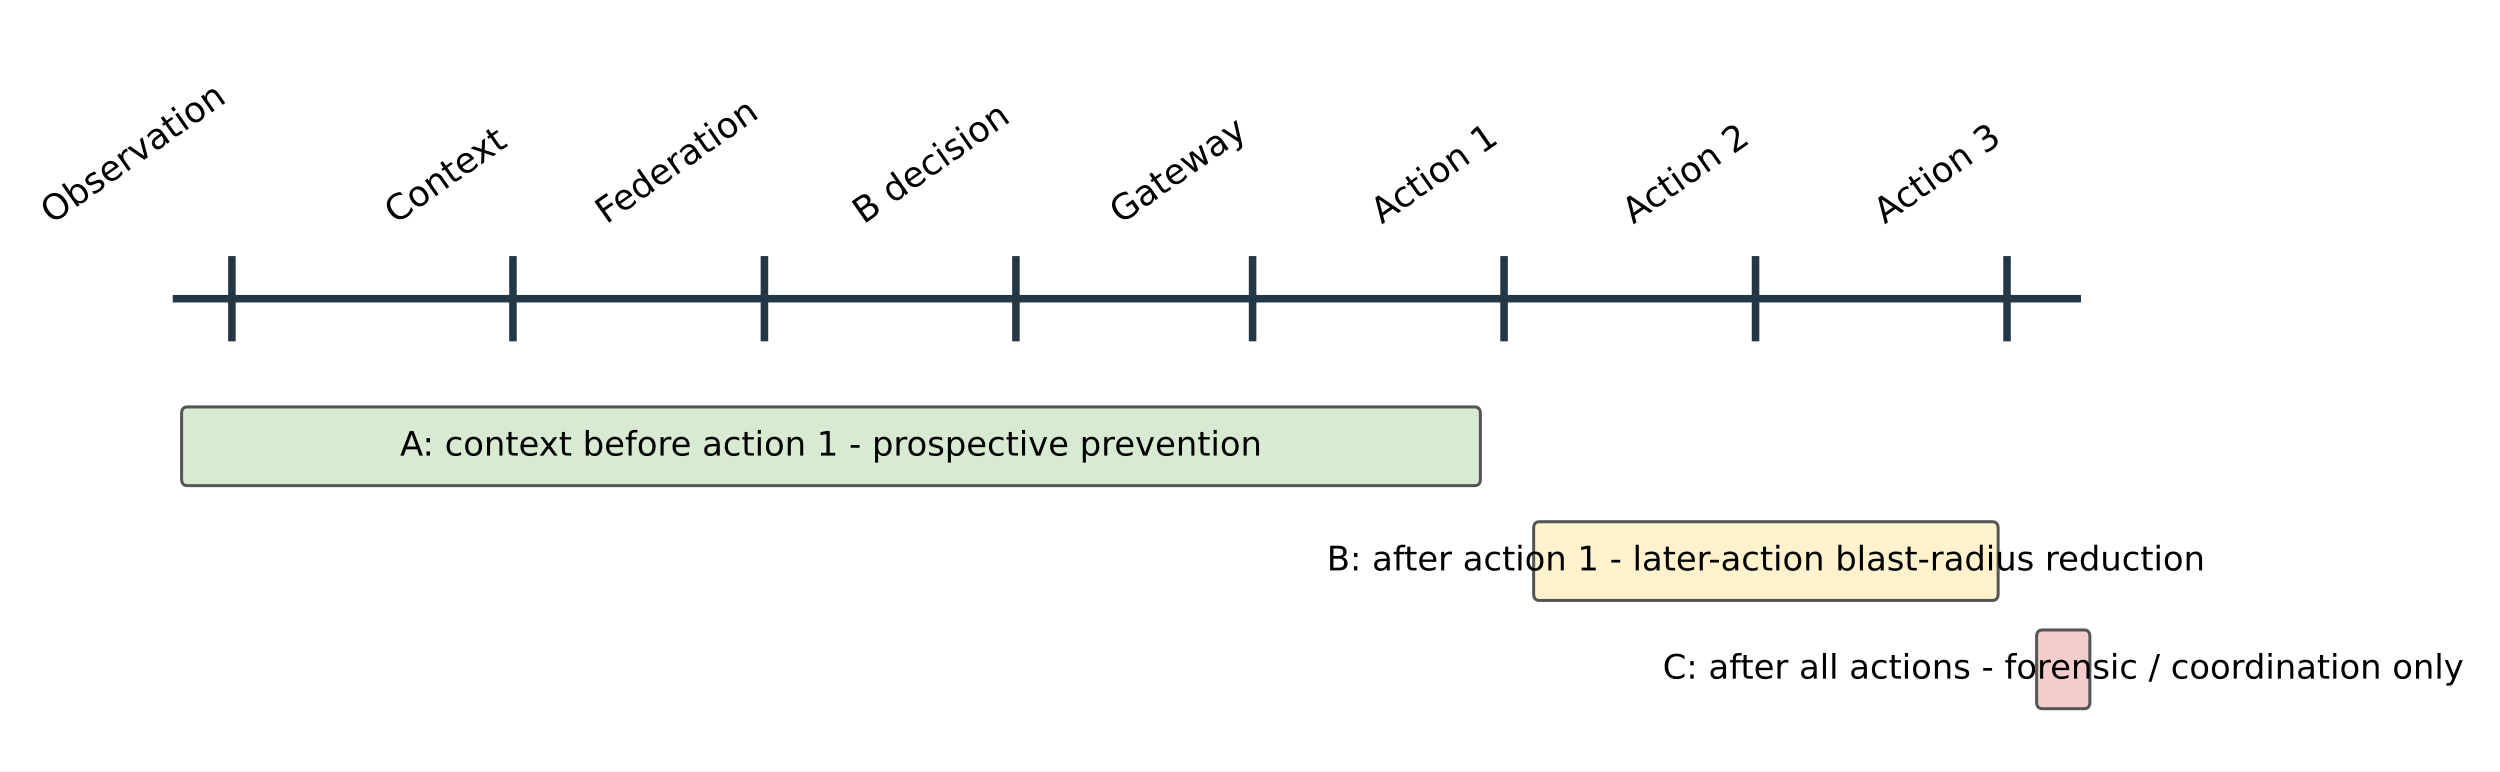
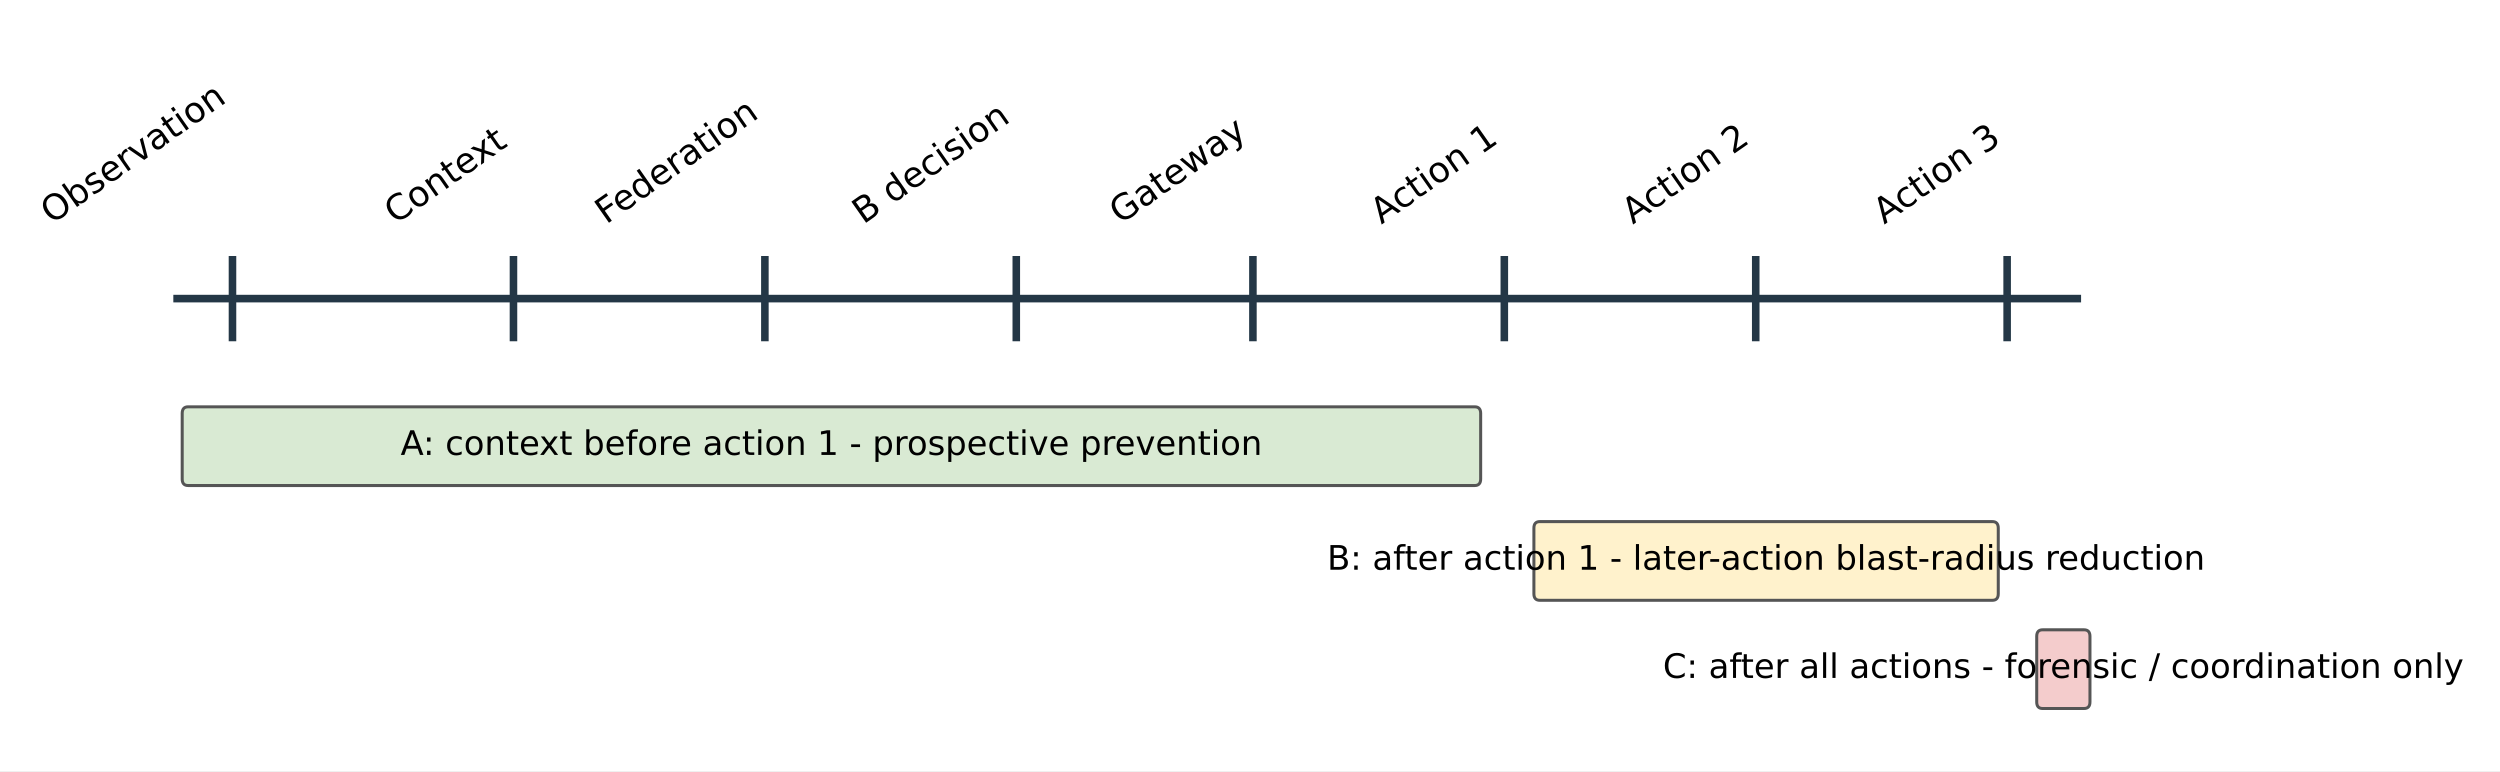
- <svg xmlns="http://www.w3.org/2000/svg" width="495.964pt" height="153pt" viewBox="0 0 495.964 153" version="1.1">
+ <svg xmlns="http://www.w3.org/2000/svg" width="496.095pt" height="153pt" viewBox="0 0 496.095 153" version="1.1">
  <defs>
    <style type="text/css">*{stroke-linejoin: round; stroke-linecap: butt}</style>
  </defs>
  <g id="figure_1">
    <g id="patch_1">
-       <path d="M 0 153  L 495.964 153  L 495.964 0  L 0 0  z " style="fill: #ffffff" />
+       <path d="M 0 153  L 496.095 153  L 496.095 0  L 0 0  z " style="fill: #ffffff" />
    </g>
    <g id="axes_1">
      <g id="patch_2">
-         <path d="M 37.2 96.346  L 292.516 96.346  Q 293.689 96.346 293.689 95.045  L 293.689 82.031  Q 293.689 80.73 292.516 80.73  L 37.2 80.73  Q 36.026 80.73 36.026 82.031  L 36.026 95.045  Q 36.026 96.346 37.2 96.346  z " clip-path="url(#pbcbfaf77e6)" style="fill: #d9ead3; stroke: #555555; stroke-width: 0.6; stroke-linejoin: miter" />
+         <path d="M 37.329 96.346  L 292.645 96.346  Q 293.819 96.346 293.819 95.045  L 293.819 82.031  Q 293.819 80.73 292.645 80.73  L 37.329 80.73  Q 36.155 80.73 36.155 82.031  L 36.155 95.045  Q 36.155 96.346 37.329 96.346  z " clip-path="url(#pe1e87a320d)" style="fill: #d9ead3; stroke: #555555; stroke-width: 0.6; stroke-linejoin: miter" />
      </g>
      <g id="patch_3">
-         <path d="M 305.428 119.121  L 395.229 119.121  Q 396.403 119.121 396.403 117.82  L 396.403 104.806  Q 396.403 103.504 395.229 103.504  L 305.428 103.504  Q 304.254 103.504 304.254 104.806  L 304.254 117.82  Q 304.254 119.121 305.428 119.121  z " clip-path="url(#pbcbfaf77e6)" style="fill: #fff2cc; stroke: #555555; stroke-width: 0.6; stroke-linejoin: miter" />
+         <path d="M 305.558 119.121  L 395.358 119.121  Q 396.532 119.121 396.532 117.82  L 396.532 104.806  Q 396.532 103.504 395.358 103.504  L 305.558 103.504  Q 304.384 103.504 304.384 104.806  L 304.384 117.82  Q 304.384 119.121 305.558 119.121  z " clip-path="url(#pe1e87a320d)" style="fill: #fff2cc; stroke: #555555; stroke-width: 0.6; stroke-linejoin: miter" />
      </g>
      <g id="patch_4">
-         <path d="M 405.207 140.594  L 413.424 140.594  Q 414.598 140.594 414.598 139.293  L 414.598 126.279  Q 414.598 124.977 413.424 124.977  L 405.207 124.977  Q 404.033 124.977 404.033 126.279  L 404.033 139.293  Q 404.033 140.594 405.207 140.594  z " clip-path="url(#pbcbfaf77e6)" style="fill: #f4cccc; stroke: #555555; stroke-width: 0.6; stroke-linejoin: miter" />
+         <path d="M 405.336 140.594  L 413.553 140.594  Q 414.727 140.594 414.727 139.293  L 414.727 126.279  Q 414.727 124.977 413.553 124.977  L 405.336 124.977  Q 404.162 124.977 404.162 126.279  L 404.162 139.293  Q 404.162 140.594 405.336 140.594  z " clip-path="url(#pe1e87a320d)" style="fill: #f4cccc; stroke: #555555; stroke-width: 0.6; stroke-linejoin: miter" />
      </g>
      <g id="LineCollection_1">
-         <path d="M 34.265 59.256  L 412.837 59.256  " clip-path="url(#pbcbfaf77e6)" style="fill: none; stroke: #243746; stroke-width: 1.5" />
+         <path d="M 34.394 59.256  L 412.966 59.256  " clip-path="url(#pe1e87a320d)" style="fill: none; stroke: #243746; stroke-width: 1.5" />
      </g>
      <g id="LineCollection_2">
-         <path d="M 46.004 67.715  L 46.004 50.797  " clip-path="url(#pbcbfaf77e6)" style="fill: none; stroke: #243746; stroke-width: 1.5" />
+         <path d="M 46.133 67.715  L 46.133 50.797  " clip-path="url(#pe1e87a320d)" style="fill: none; stroke: #243746; stroke-width: 1.5" />
      </g>
      <g id="LineCollection_3">
-         <path d="M 101.762 67.715  L 101.762 50.797  " clip-path="url(#pbcbfaf77e6)" style="fill: none; stroke: #243746; stroke-width: 1.5" />
+         <path d="M 101.892 67.715  L 101.892 50.797  " clip-path="url(#pe1e87a320d)" style="fill: none; stroke: #243746; stroke-width: 1.5" />
      </g>
      <g id="LineCollection_4">
-         <path d="M 151.652 67.715  L 151.652 50.797  " clip-path="url(#pbcbfaf77e6)" style="fill: none; stroke: #243746; stroke-width: 1.5" />
+         <path d="M 151.781 67.715  L 151.781 50.797  " clip-path="url(#pe1e87a320d)" style="fill: none; stroke: #243746; stroke-width: 1.5" />
      </g>
      <g id="LineCollection_5">
-         <path d="M 201.541 67.715  L 201.541 50.797  " clip-path="url(#pbcbfaf77e6)" style="fill: none; stroke: #243746; stroke-width: 1.5" />
+         <path d="M 201.67 67.715  L 201.67 50.797  " clip-path="url(#pe1e87a320d)" style="fill: none; stroke: #243746; stroke-width: 1.5" />
      </g>
      <g id="LineCollection_6">
-         <path d="M 248.496 67.715  L 248.496 50.797  " clip-path="url(#pbcbfaf77e6)" style="fill: none; stroke: #243746; stroke-width: 1.5" />
+         <path d="M 248.625 67.715  L 248.625 50.797  " clip-path="url(#pe1e87a320d)" style="fill: none; stroke: #243746; stroke-width: 1.5" />
      </g>
      <g id="LineCollection_7">
-         <path d="M 298.385 67.715  L 298.385 50.797  " clip-path="url(#pbcbfaf77e6)" style="fill: none; stroke: #243746; stroke-width: 1.5" />
+         <path d="M 298.514 67.715  L 298.514 50.797  " clip-path="url(#pe1e87a320d)" style="fill: none; stroke: #243746; stroke-width: 1.5" />
      </g>
      <g id="LineCollection_8">
-         <path d="M 348.274 67.715  L 348.274 50.797  " clip-path="url(#pbcbfaf77e6)" style="fill: none; stroke: #243746; stroke-width: 1.5" />
+         <path d="M 348.404 67.715  L 348.404 50.797  " clip-path="url(#pe1e87a320d)" style="fill: none; stroke: #243746; stroke-width: 1.5" />
      </g>
      <g id="LineCollection_9">
-         <path d="M 398.164 67.715  L 398.164 50.797  " clip-path="url(#pbcbfaf77e6)" style="fill: none; stroke: #243746; stroke-width: 1.5" />
+         <path d="M 398.293 67.715  L 398.293 50.797  " clip-path="url(#pe1e87a320d)" style="fill: none; stroke: #243746; stroke-width: 1.5" />
      </g>
      <g id="text_1">
-         <text style="font: 7px 'DejaVu Sans'" transform="translate(10.2508 44.55342) rotate(-35)">Observation</text>
+         <text style="font-size: 7px; font-family: 'DejaVu Sans'" transform="translate(10.2508 44.59426) rotate(-35)">Observation</text>
      </g>
      <g id="text_2">
-         <text style="font: 7px 'DejaVu Sans'" transform="translate(78.46314 44.55342) rotate(-35)">Context</text>
+         <text style="font-size: 7px; font-family: 'DejaVu Sans'" transform="translate(78.46314 44.59426) rotate(-35)">Context</text>
      </g>
      <g id="text_3">
-         <text style="font: 7px 'DejaVu Sans'" transform="translate(120.2827 44.55342) rotate(-35)">Federation</text>
+         <text style="font-size: 7px; font-family: 'DejaVu Sans'" transform="translate(120.2809 44.59426) rotate(-35)">Federation</text>
      </g>
      <g id="text_4">
-         <text style="font: 7px 'DejaVu Sans'" transform="translate(171.3125 44.55342) rotate(-35)">B decision</text>
+         <text style="font-size: 7px; font-family: 'DejaVu Sans'" transform="translate(171.3125 44.59426) rotate(-35)">B decision</text>
      </g>
      <g id="text_5">
-         <text style="font: 7px 'DejaVu Sans'" transform="translate(222.3303 44.55342) rotate(-35)">Gateway</text>
+         <text style="font-size: 7px; font-family: 'DejaVu Sans'" transform="translate(222.3303 44.59426) rotate(-35)">Gateway</text>
      </g>
      <g id="text_6">
-         <text style="font: 7px 'DejaVu Sans'" transform="translate(274.1209 44.55342) rotate(-35)">Action 1</text>
+         <text style="font-size: 7px; font-family: 'DejaVu Sans'" transform="translate(274.1209 44.59426) rotate(-35)">Action 1</text>
      </g>
      <g id="text_7">
-         <text style="font: 7px 'DejaVu Sans'" transform="translate(324.0102 44.55342) rotate(-35)">Action 2</text>
+         <text style="font-size: 7px; font-family: 'DejaVu Sans'" transform="translate(324.0102 44.59426) rotate(-35)">Action 2</text>
      </g>
      <g id="text_8">
-         <text style="font: 7px 'DejaVu Sans'" transform="translate(373.8995 44.55342) rotate(-35)">Action 3</text>
+         <text style="font-size: 7px; font-family: 'DejaVu Sans'" transform="translate(373.8995 44.59426) rotate(-35)">Action 3</text>
      </g>
      <g id="text_9">
-         <text style="font: 6.7px 'DejaVu Sans'; text-anchor: middle" x="164.858" y="90.387" transform="rotate(-0 164.8576 90.38681)">A: context before action 1 - prospective prevention</text>
+         <text style="font-size: 6.7px; font-family: 'DejaVu Sans'; text-anchor: middle" x="164.987" y="90.279" transform="rotate(-0 164.9871 90.27872)">A: context before action 1 - prospective prevention</text>
      </g>
      <g id="text_10">
-         <text style="font: 6.7px 'DejaVu Sans'; text-anchor: middle" x="350.328" y="113.161" transform="rotate(-0 350.3285 113.1615)">B: after action 1 - later-action blast-radius reduction</text>
+         <text style="font-size: 6.7px; font-family: 'DejaVu Sans'; text-anchor: middle" x="350.458" y="113.053" transform="rotate(-0 350.458 113.0534)">B: after action 1 - later-action blast-radius reduction</text>
      </g>
      <g id="text_11">
-         <text style="font: 6.7px 'DejaVu Sans'; text-anchor: middle" x="409.315" y="134.635" transform="rotate(-0 409.3153 134.6347)">C: after all actions - forensic / coordination only</text>
+         <text style="font-size: 6.7px; font-family: 'DejaVu Sans'; text-anchor: middle" x="409.445" y="134.527" transform="rotate(-0 409.4448 134.5266)">C: after all actions - forensic / coordination only</text>
      </g>
    </g>
  </g>
  <defs>
-     <clipPath id="pbcbfaf77e6">
-       <rect x="25.461" y="7.2" width="396.18" height="138.6" />
+     <clipPath id="pe1e87a320d">
+       <rect x="25.59" y="7.2" width="396.18" height="138.6" />
    </clipPath>
  </defs>
</svg>
